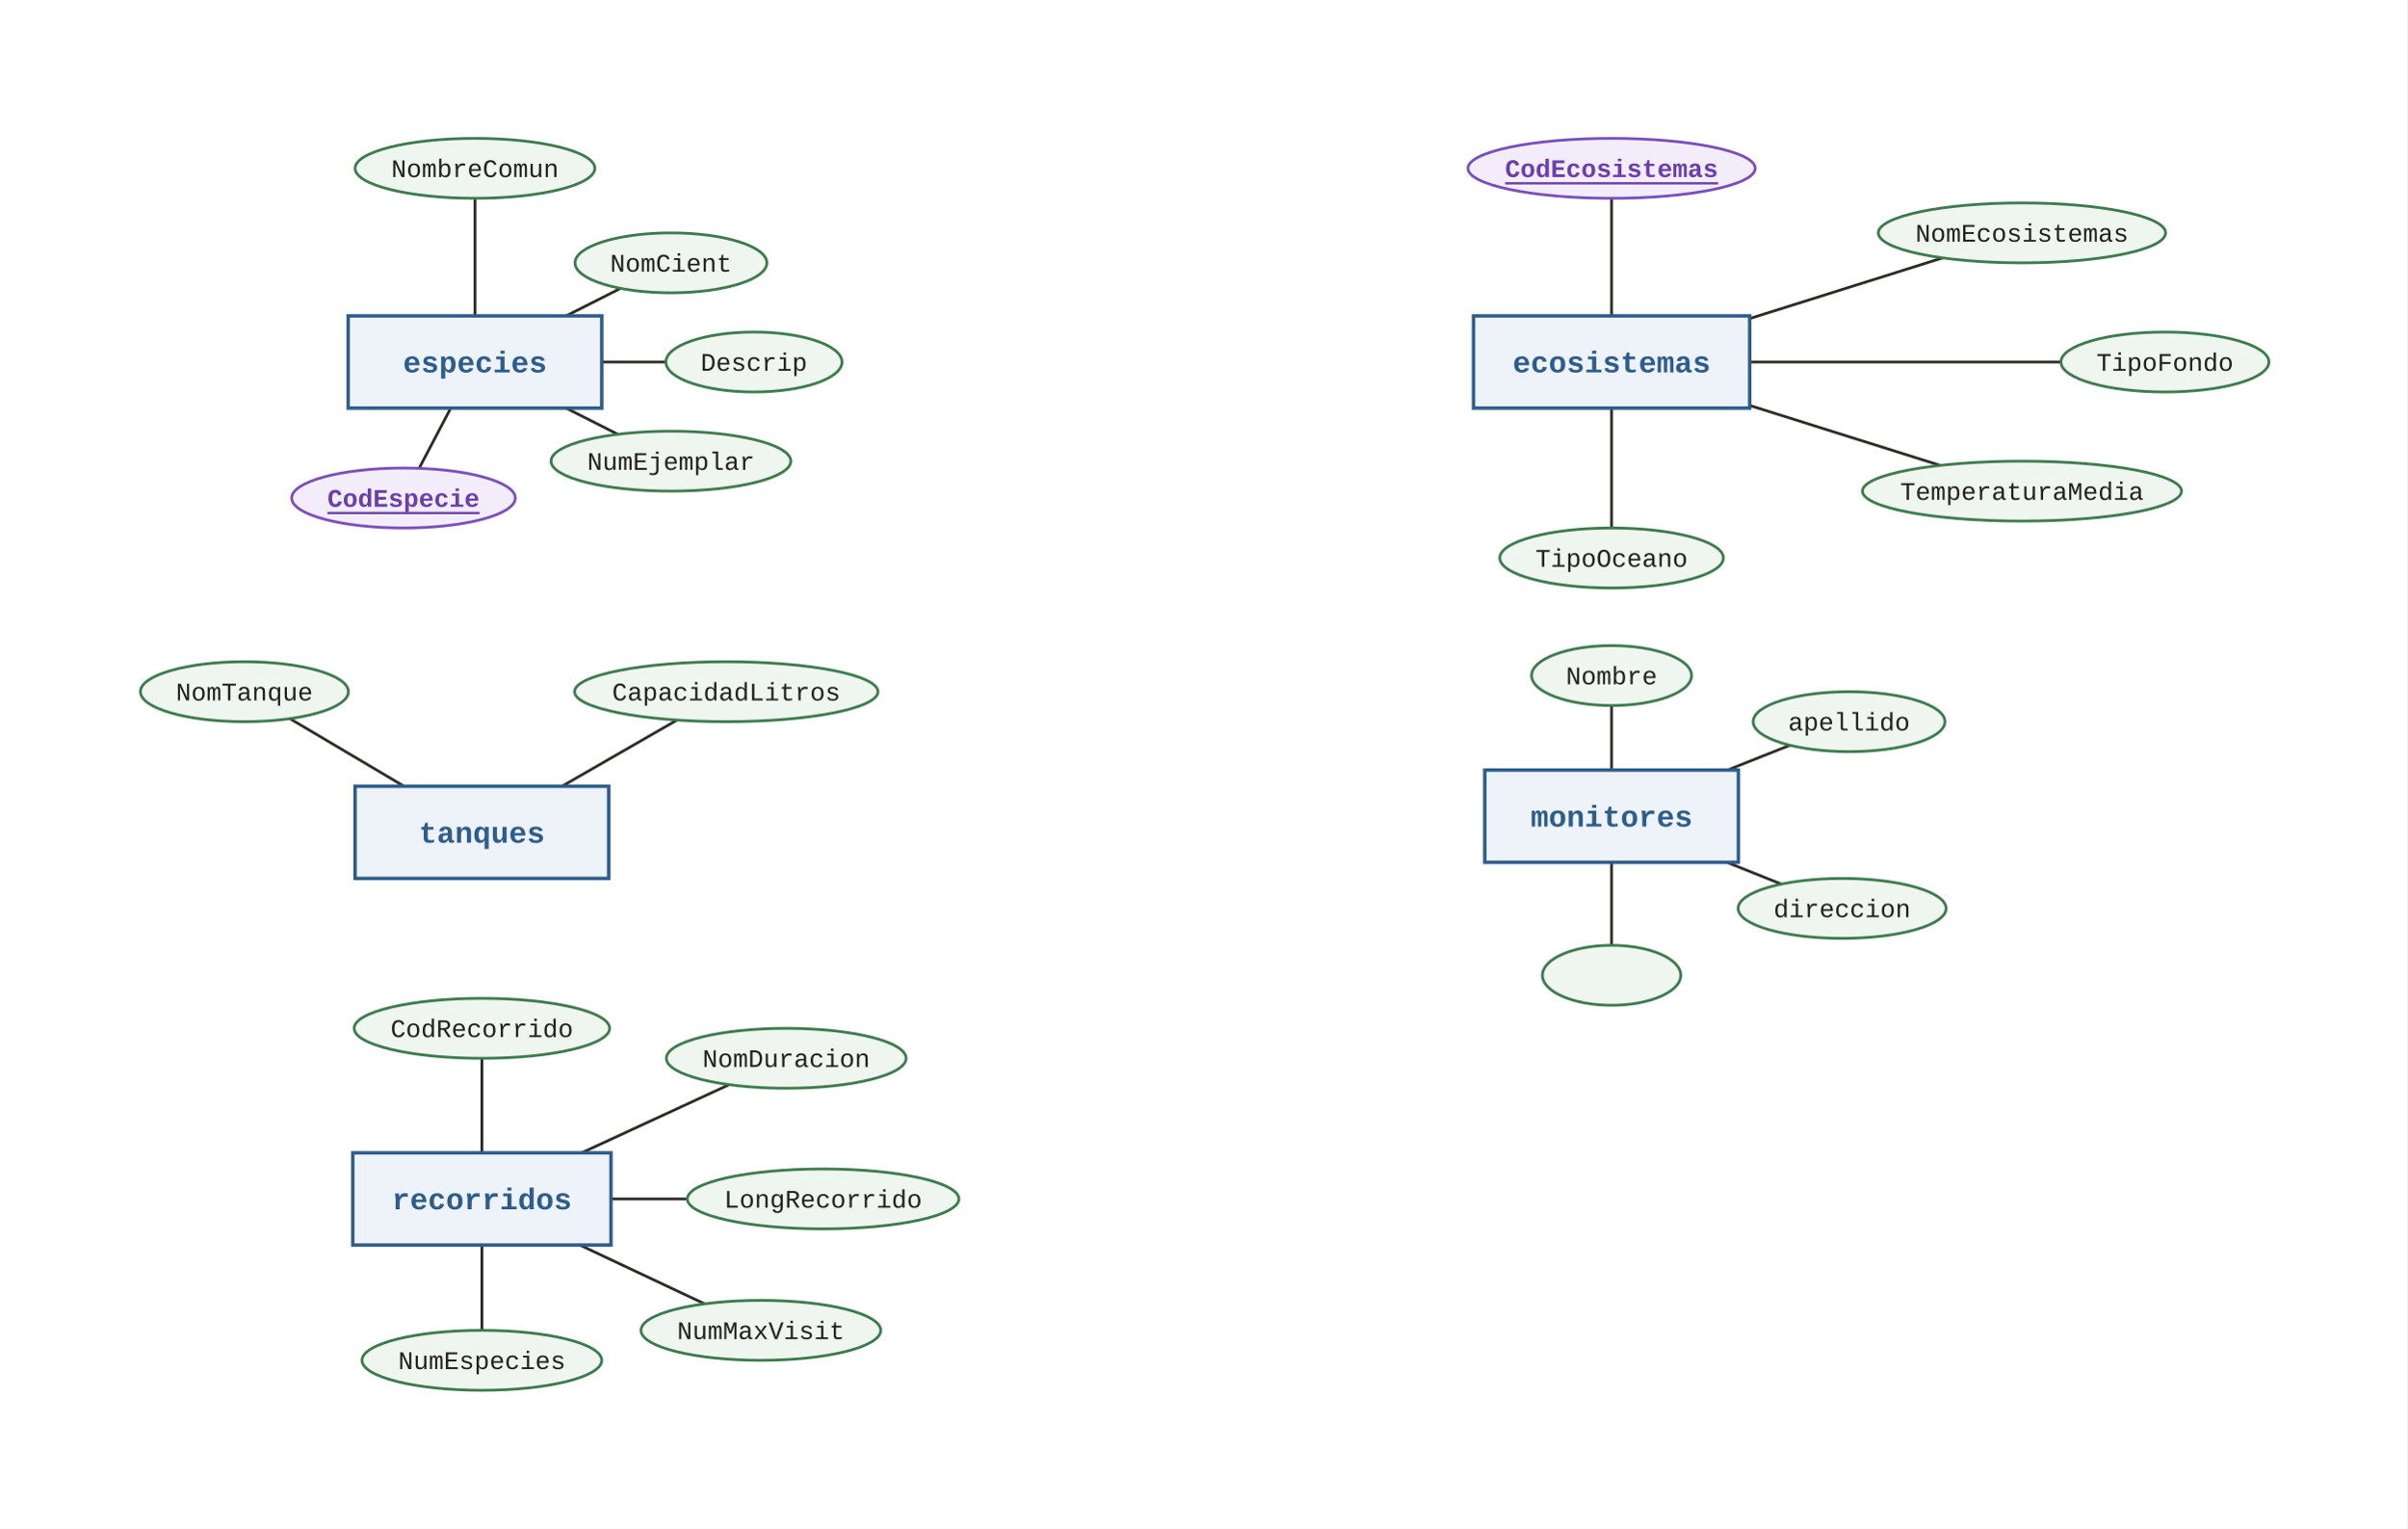
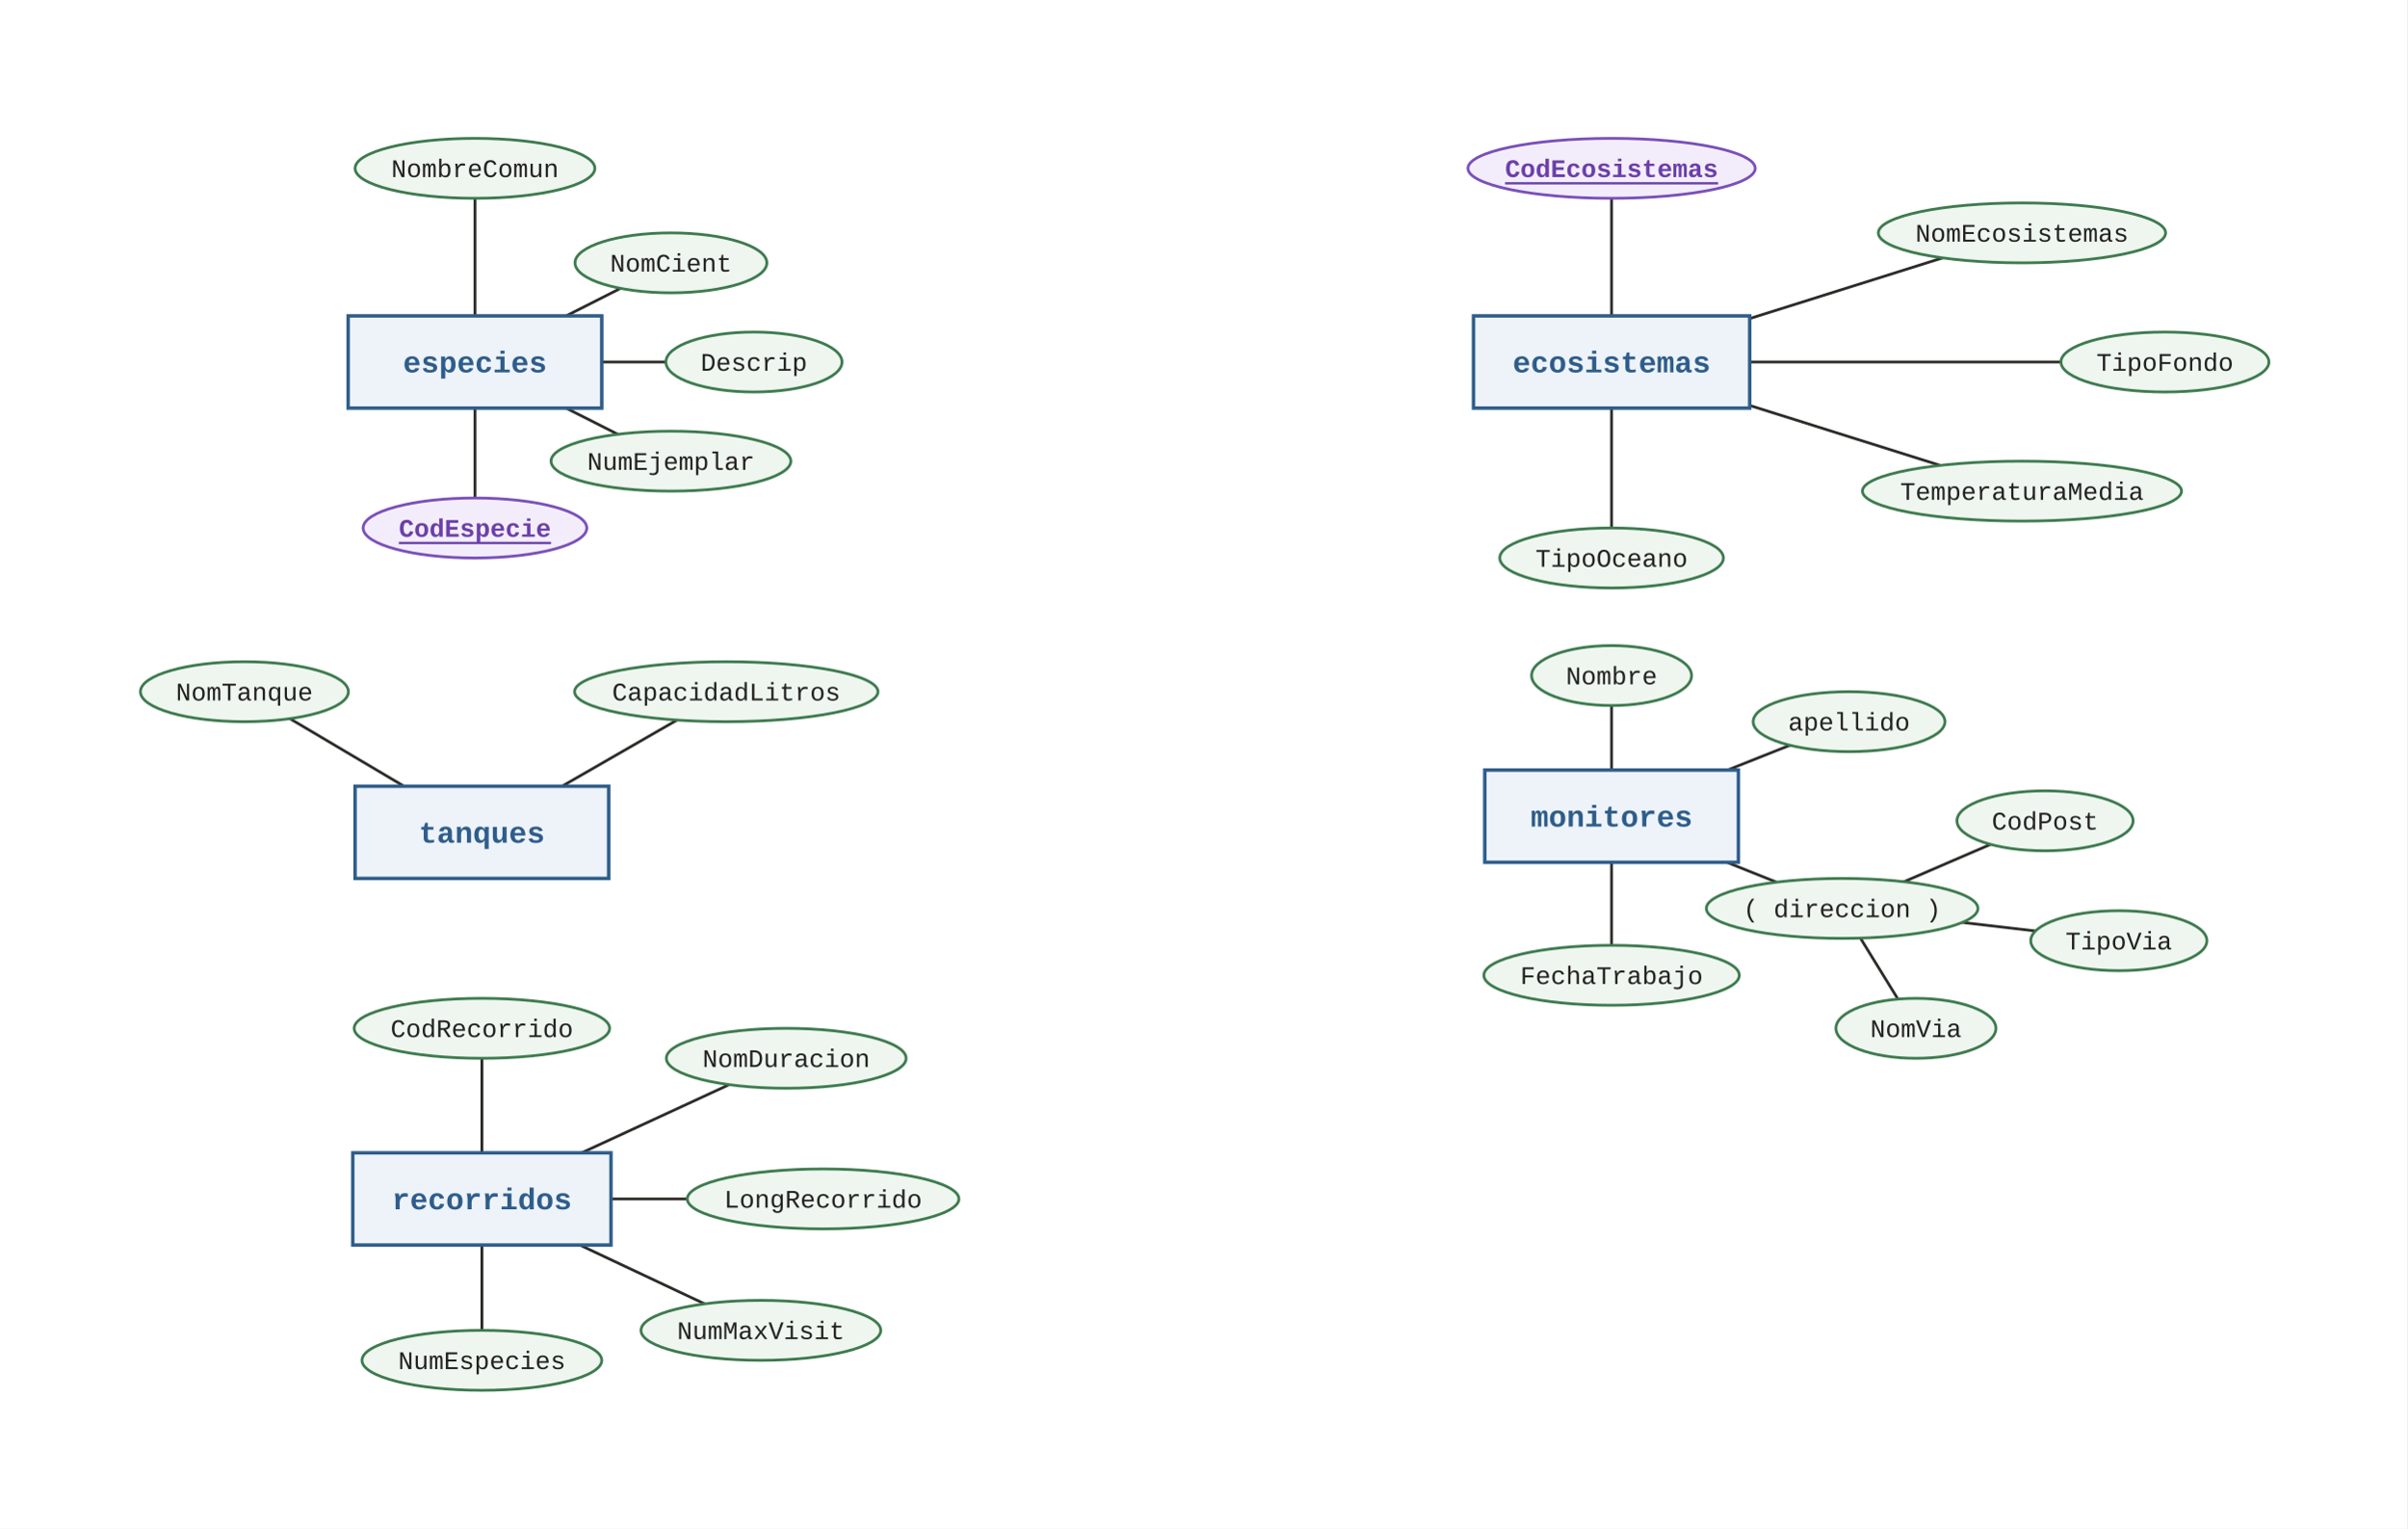
<svg xmlns="http://www.w3.org/2000/svg" viewBox="2135 1476 1044 663" width="1044" height="663">
  <style>.ln{stroke:#2B2A27;stroke-width:1.2}.mk{stroke:#2B2A27;stroke-width:1.5;fill:none}.mo{fill:#FFFFFF;stroke:#2B2A27;stroke-width:1.5}
.ent{fill:#EDF3F9;stroke:#2F5D8A;stroke-width:1.5}.dia{fill:#FBF2E0;stroke:#9C6510;stroke-width:1.5}.att{fill:#EEF6EF;stroke:#3D7A4E;stroke-width:1.2}.att.key{fill:#F3EDFB;stroke:#7A4FB8}.att.dr{stroke-dasharray:4 3}
.ent.in,.dia.in{fill:none}.dup{stroke:#C0362C;stroke-width:2.4}
.tx{fill:#22211F;font:11px Consolas,'JetBrains Mono','Courier New',monospace}.txk{fill:#6B3FA8;font-weight:600}.tb{font:600 13px Consolas,'JetBrains Mono','Courier New',monospace;fill:#2F5D8A}.tr{font:600 12px Consolas,'JetBrains Mono','Courier New',monospace;fill:#9C6510}.tt{font:600 10px Consolas,'JetBrains Mono','Courier New',monospace;fill:#6B6A64}
.ul{stroke:#6B3FA8;stroke-width:1}.ul.p{stroke-dasharray:3 2}.card{font:600 11px Consolas,'JetBrains Mono','Courier New',monospace;fill:#A2441C;paint-order:stroke;stroke:#FFFFFF;stroke-width:4px;stroke-linejoin:round}.cardq{fill:#6B6A64}
.tbox{fill:#FFFFFF;stroke:#A9B2C0;stroke-width:1}.thd{fill:#33557F}.thx{font:600 12.5px Consolas,'JetBrains Mono','Courier New',monospace;fill:#FFFFFF}.cx{font:11.5px Consolas,'JetBrains Mono','Courier New',monospace;fill:#22211F}.cpk{fill:#6B3FA8;font-weight:600}.cfk{fill:#A3304A}.cty{fill:#6B6A64;font-weight:400}.uq{font:600 9px Consolas,'JetBrains Mono','Courier New',monospace;fill:#2A7F8F}
.lk{stroke:#6B6A64;stroke-width:1.4;fill:none}.lk.dash{stroke-dasharray:6 4}.lkm{stroke:#6B6A64;stroke-width:1.5;fill:none}.lko{fill:#FFFFFF;stroke:#6B6A64;stroke-width:1.5}
.ipk{fill:#8E5FD0}.ifk{fill:#B4364E}.icol{fill:#2A7F8F}.inul{fill:none;stroke:#2A7F8F;stroke-width:1.3}
.rbox{fill:#FFFFFF;stroke:#22211F;stroke-width:1.1}.rnm{font:600 12.5px Consolas,'JetBrains Mono','Courier New',monospace;fill:#2F5D8A}.rcol{font:12px Consolas,'JetBrains Mono','Courier New',monospace;fill:#22211F}.rpk{font-weight:700;fill:#6B3FA8}.rfk{fill:#A3304A}.rul{stroke:#6B3FA8;stroke-width:1.1}
.rtag{font:600 9.5px Consolas,'JetBrains Mono','Courier New',monospace;fill:#6B6A64}.rarr{fill:none;stroke:#B4364E;stroke-width:1.1}.rhead{fill:#B4364E}
.ent.hd,.dia.hd{fill:none}.ktag{font:700 9px Consolas,'JetBrains Mono','Courier New',monospace;fill:#6B6A64}.rlab{fill:#FFFFFF;stroke:none;opacity:.92}.dia.assoc{stroke-dasharray:5 3}.ln.lid{stroke-width:2.2}.isal{fill:#9C6510}.skt{fill:#2F5D8A}
.thx.dup{fill:#FFC2BD}.cx.dup,.rnm.dup,.rcol.dup{fill:#C0362C;text-decoration:underline}
.note{stroke-width:1.2}.note-fold{stroke-width:1.2}.nc-y{fill:#FFF4C2;stroke:#D2AE36}.nc-b{fill:#DDEBFA;stroke:#7AA3D6}.nc-g{fill:#DFF2E1;stroke:#7DBB87}.nc-p{fill:#FBE1EC;stroke:#D98AAE}.note-fold{filter:brightness(.93)}.note-tx{font:12px 'Segoe UI',Arial,sans-serif;fill:#2B2A27}</style>
  <rect x="2135" y="1476" width="1044" height="663" fill="#ffffff" />
  <line x1="2341" y1="1633" x2="2341" y2="1549" class="ln" />
  <line x1="2341" y1="1633" x2="2426" y2="1590" class="ln" />
  <line x1="2341" y1="1633" x2="2462" y2="1633" class="ln" />
  <line x1="2341" y1="1633" x2="2426" y2="1676" class="ln" />
  <line x1="2834" y1="1633" x2="3012" y2="1577" class="ln" />
-   <line x1="2341" y1="1633" x2="2310" y2="1692" class="ln" />
+   <line x1="2341" y1="1633" x2="2341" y2="1705" class="ln" />
  <line x1="2834" y1="1633" x2="2834" y2="1549" class="ln" />
  <line x1="2834" y1="1633" x2="3012" y2="1689" class="ln" />
  <line x1="2834" y1="1633" x2="3074" y2="1633" class="ln" />
  <line x1="2834" y1="1633" x2="2834" y2="1718" class="ln" />
  <line x1="2344" y1="1837" x2="2241" y2="1776" class="ln" />
  <line x1="2344" y1="1837" x2="2450" y2="1776" class="ln" />
  <line x1="2344" y1="1996" x2="2344" y2="1922" class="ln" />
  <line x1="2344" y1="1996" x2="2476" y2="1935" class="ln" />
  <line x1="2344" y1="1996" x2="2492" y2="1996" class="ln" />
  <line x1="2344" y1="1996" x2="2465" y2="2053" class="ln" />
  <line x1="2344" y1="1996" x2="2344" y2="2066" class="ln" />
  <line x1="2834" y1="1830" x2="2834" y2="1769" class="ln" />
  <line x1="2834" y1="1830" x2="2937" y2="1789" class="ln" />
  <line x1="2834" y1="1830" x2="2934" y2="1870" class="ln" />
  <line x1="2834" y1="1830" x2="2834" y2="1899" class="ln" />
+   <line x1="2934" y1="1870" x2="3054" y2="1884" class="ln" />
+   <line x1="2934" y1="1870" x2="2966" y2="1922" class="ln" />
+   <line x1="2934" y1="1870" x2="3022" y2="1832" class="ln" />
  <g class="node" data-id="nmwmlq3st1nugp1q">
    <rect x="2286" y="1613" width="110" height="40" class="ent" />
    <text x="2341" y="1637.5" text-anchor="middle" class="tb">especies</text>
  </g>
  <g class="node" data-id="nmwmlq9kf1nv612j">
    <ellipse cx="2341" cy="1549" rx="52" ry="13" class="att" />
    <text x="2341" y="1552.8" text-anchor="middle" class="tx">NombreComun</text>
  </g>
  <g class="node" data-id="nmwmlqhdt1nxv91i">
    <ellipse cx="2426" cy="1590" rx="41.6" ry="13" class="att" />
    <text x="2426" y="1593.8" text-anchor="middle" class="tx">NomCient</text>
  </g>
  <g class="node" data-id="nmwmlqosf1nzrpx4">
    <ellipse cx="2462" cy="1633" rx="38.2" ry="13" class="att" />
    <text x="2462" y="1636.8" text-anchor="middle" class="tx">Descrip</text>
  </g>
  <g class="node" data-id="nmwmls3cg1o16fms">
    <ellipse cx="2426" cy="1676" rx="52" ry="13" class="att" />
    <text x="2426" y="1679.8" text-anchor="middle" class="tx">NumEjemplar</text>
  </g>
  <g class="node" data-id="nmwmlsuwk1o544am">
    <rect x="2774.1" y="1613" width="119.8" height="40" class="ent" />
    <text x="2834" y="1637.5" text-anchor="middle" class="tb">ecosistemas</text>
  </g>
  <g class="node" data-id="nmwmlt76j1o6eex8">
    <ellipse cx="3012" cy="1577" rx="62.3" ry="13" class="att" />
    <text x="3012" y="1580.8" text-anchor="middle" class="tx">NomEcosistemas</text>
  </g>
  <g class="node" data-id="nmwmlu9zg1o8m304">
-     <ellipse cx="2310" cy="1692" rx="48.5" ry="13" class="att key" />
-     <text x="2310" y="1695.8" text-anchor="middle" class="tx txk">CodEspecie</text>
-     <line x1="2277" y1="1698.5" x2="2343" y2="1698.5" class="ul" />
+     <ellipse cx="2341" cy="1705" rx="48.5" ry="13" class="att key" />
+     <text x="2341" y="1708.8" text-anchor="middle" class="tx txk">CodEspecie</text>
+     <line x1="2308" y1="1711.5" x2="2374" y2="1711.5" class="ul" />
  </g>
  <g class="node" data-id="nmwmluhgc1oa9xli">
    <ellipse cx="2834" cy="1549" rx="62.3" ry="13" class="att key" />
    <text x="2834" y="1552.8" text-anchor="middle" class="tx txk">CodEcosistemas</text>
    <line x1="2787.8" y1="1555.5" x2="2880.2" y2="1555.5" class="ul" />
  </g>
  <g class="node" data-id="nmwmlutc41ocqgp9">
    <ellipse cx="3012" cy="1689" rx="69.2" ry="13" class="att" />
    <text x="3012" y="1692.8" text-anchor="middle" class="tx">TemperaturaMedia</text>
  </g>
  <g class="node" data-id="nmwmlv8u81oe6z0t">
    <ellipse cx="3074" cy="1633" rx="45.1" ry="13" class="att" />
    <text x="3074" y="1636.8" text-anchor="middle" class="tx">TipoFondo</text>
  </g>
  <g class="node" data-id="nmwmlxa2h1og22fq">
    <ellipse cx="2834" cy="1718" rx="48.5" ry="13" class="att" />
    <text x="2834" y="1721.8" text-anchor="middle" class="tx">TipoOceano</text>
  </g>
  <g class="node" data-id="nmwmlyn111oi5120">
    <rect x="2289" y="1817" width="110" height="40" class="ent" />
    <text x="2344" y="1841.5" text-anchor="middle" class="tb">tanques</text>
  </g>
  <g class="node" data-id="nmwmlz73o1ojqecn">
    <ellipse cx="2241" cy="1776" rx="45.1" ry="13" class="att" />
    <text x="2241" y="1779.8" text-anchor="middle" class="tx">NomTanque</text>
  </g>
  <g class="node" data-id="nmwmlzhpm1olqsv8">
    <ellipse cx="2450" cy="1776" rx="65.8" ry="13" class="att" />
    <text x="2450" y="1779.8" text-anchor="middle" class="tx">CapacidadLitros</text>
  </g>
  <g class="node" data-id="nmwmm04rg1on2ew7">
    <rect x="2288" y="1976" width="112" height="40" class="ent" />
    <text x="2344" y="2000.5" text-anchor="middle" class="tb">recorridos</text>
  </g>
  <g class="node" data-id="nmwmm0hhz1oo2zof">
    <ellipse cx="2344" cy="1922" rx="55.4" ry="13" class="att" />
    <text x="2344" y="1925.8" text-anchor="middle" class="tx">CodRecorrido</text>
  </g>
  <g class="node" data-id="nmwmm0rak1oq5dvb">
    <ellipse cx="2476" cy="1935" rx="52" ry="13" class="att" />
    <text x="2476" y="1938.8" text-anchor="middle" class="tx">NomDuracion</text>
  </g>
  <g class="node" data-id="nmwmm1q3u1os6477">
    <ellipse cx="2492" cy="1996" rx="58.9" ry="13" class="att" />
    <text x="2492" y="1999.8" text-anchor="middle" class="tx">LongRecorrido</text>
  </g>
  <g class="node" data-id="nmwmm2jk21ou8le7">
    <ellipse cx="2465" cy="2053" rx="52" ry="13" class="att" />
    <text x="2465" y="2056.8" text-anchor="middle" class="tx">NumMaxVisit</text>
  </g>
  <g class="node" data-id="nmwmm30rn1owrddh">
    <ellipse cx="2344" cy="2066" rx="52" ry="13" class="att" />
    <text x="2344" y="2069.8" text-anchor="middle" class="tx">NumEspecies</text>
  </g>
  <g class="node" data-id="nmwmm43j01oyr75p">
    <rect x="2779" y="1810" width="110" height="40" class="ent" />
    <text x="2834" y="1834.5" text-anchor="middle" class="tb">monitores</text>
  </g>
  <g class="node" data-id="nmwmm4cck1ozzlka">
    <ellipse cx="2834" cy="1769" rx="34.7" ry="13" class="att" />
    <text x="2834" y="1772.8" text-anchor="middle" class="tx">Nombre</text>
  </g>
  <g class="node" data-id="nmwmm4saa1p1wcw0">
    <ellipse cx="2937" cy="1789" rx="41.6" ry="13" class="att" />
    <text x="2937" y="1792.8" text-anchor="middle" class="tx">apellido</text>
  </g>
  <g class="node" data-id="nmwmm4ufe1p3042t">
-     <ellipse cx="2934" cy="1870" rx="45.1" ry="13" class="att" />
-     <text x="2934" y="1873.8" text-anchor="middle" class="tx">direccion</text>
+     <ellipse cx="2934" cy="1870" rx="58.9" ry="13" class="att" />
+     <text x="2934" y="1873.8" text-anchor="middle" class="tx">( direccion )</text>
  </g>
  <g class="node" data-id="nmwmm55un1p5k8r1">
-     <ellipse cx="2834" cy="1899" rx="30" ry="13" class="att" />
-     <text x="2834" y="1902.8" text-anchor="middle" class="tx" />
+     <ellipse cx="2834" cy="1899" rx="55.4" ry="13" class="att" />
+     <text x="2834" y="1902.8" text-anchor="middle" class="tx">FechaTrabajo</text>
+   </g>
+   <g class="node" data-id="nmwmm5zat1p78uws">
+     <ellipse cx="3054" cy="1884" rx="38.2" ry="13" class="att" />
+     <text x="3054" y="1887.8" text-anchor="middle" class="tx">TipoVia</text>
+   </g>
+   <g class="node" data-id="nmwmm63gt1p9plnq">
+     <ellipse cx="2966" cy="1922" rx="34.7" ry="13" class="att" />
+     <text x="2966" y="1925.8" text-anchor="middle" class="tx">NomVia</text>
+   </g>
+   <g class="node" data-id="nmwmm668f1pbqrzq">
+     <ellipse cx="3022" cy="1832" rx="38.2" ry="13" class="att" />
+     <text x="3022" y="1835.8" text-anchor="middle" class="tx">CodPost</text>
  </g>
</svg>
